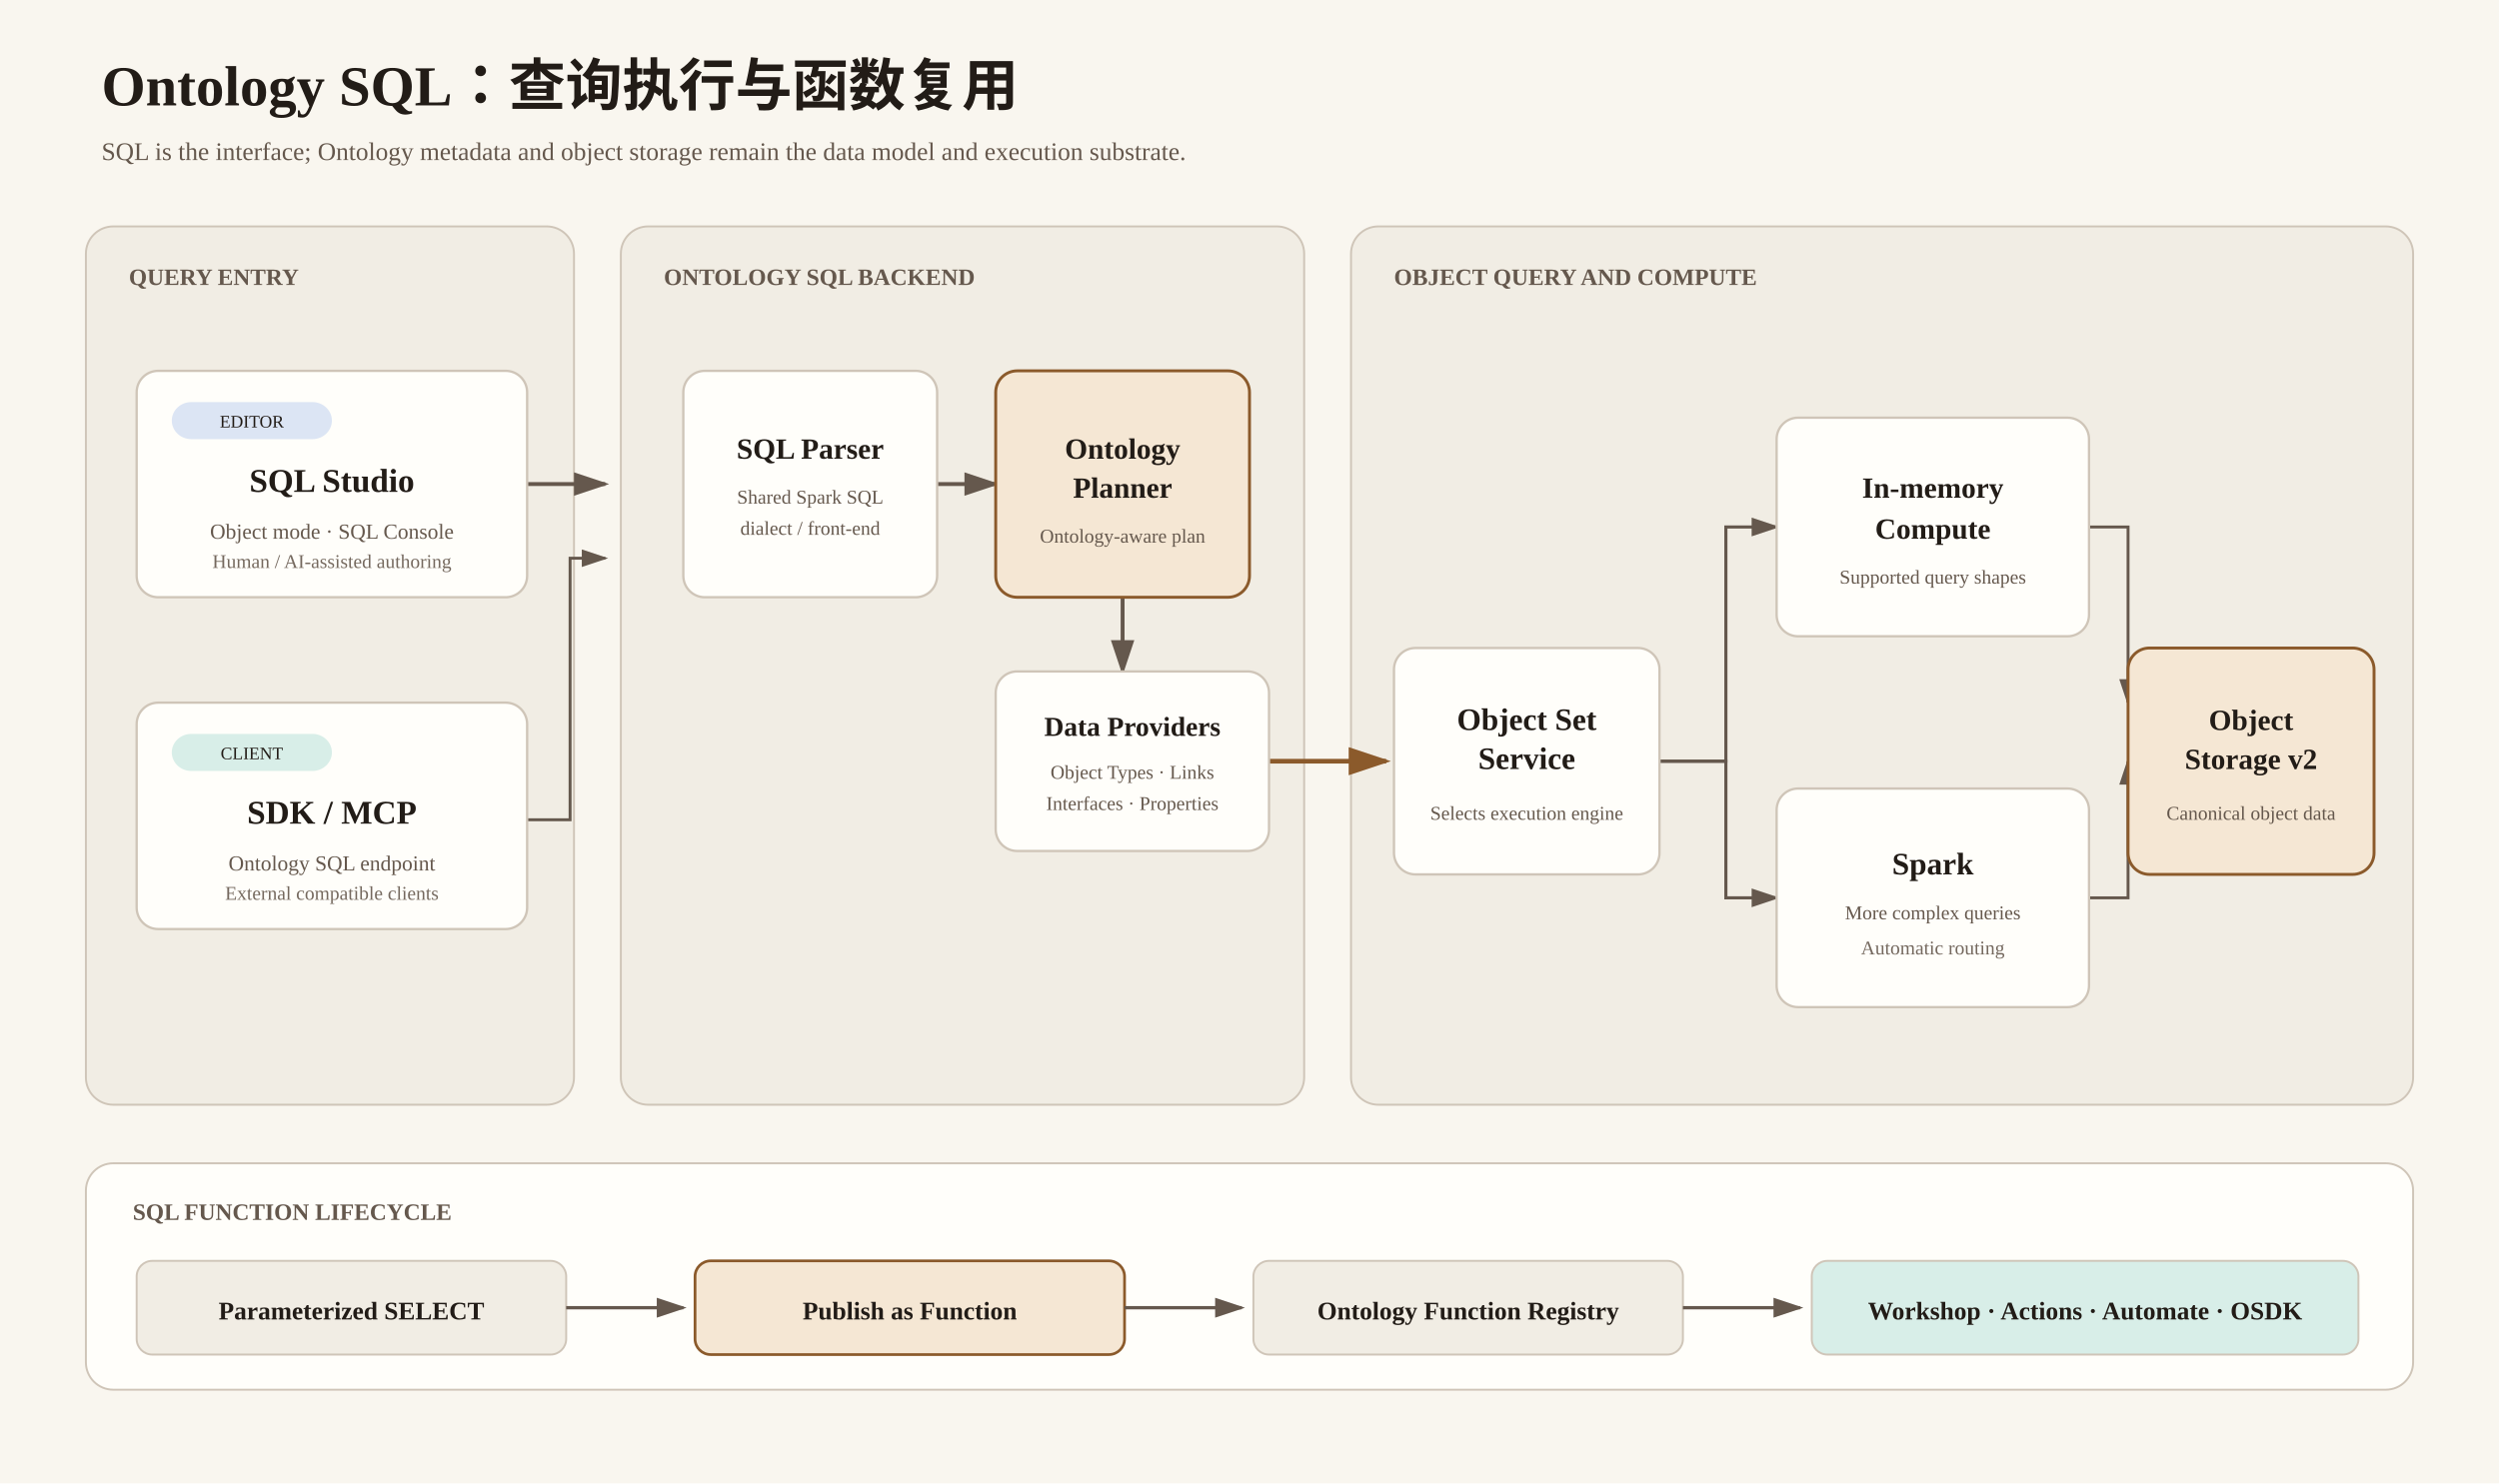
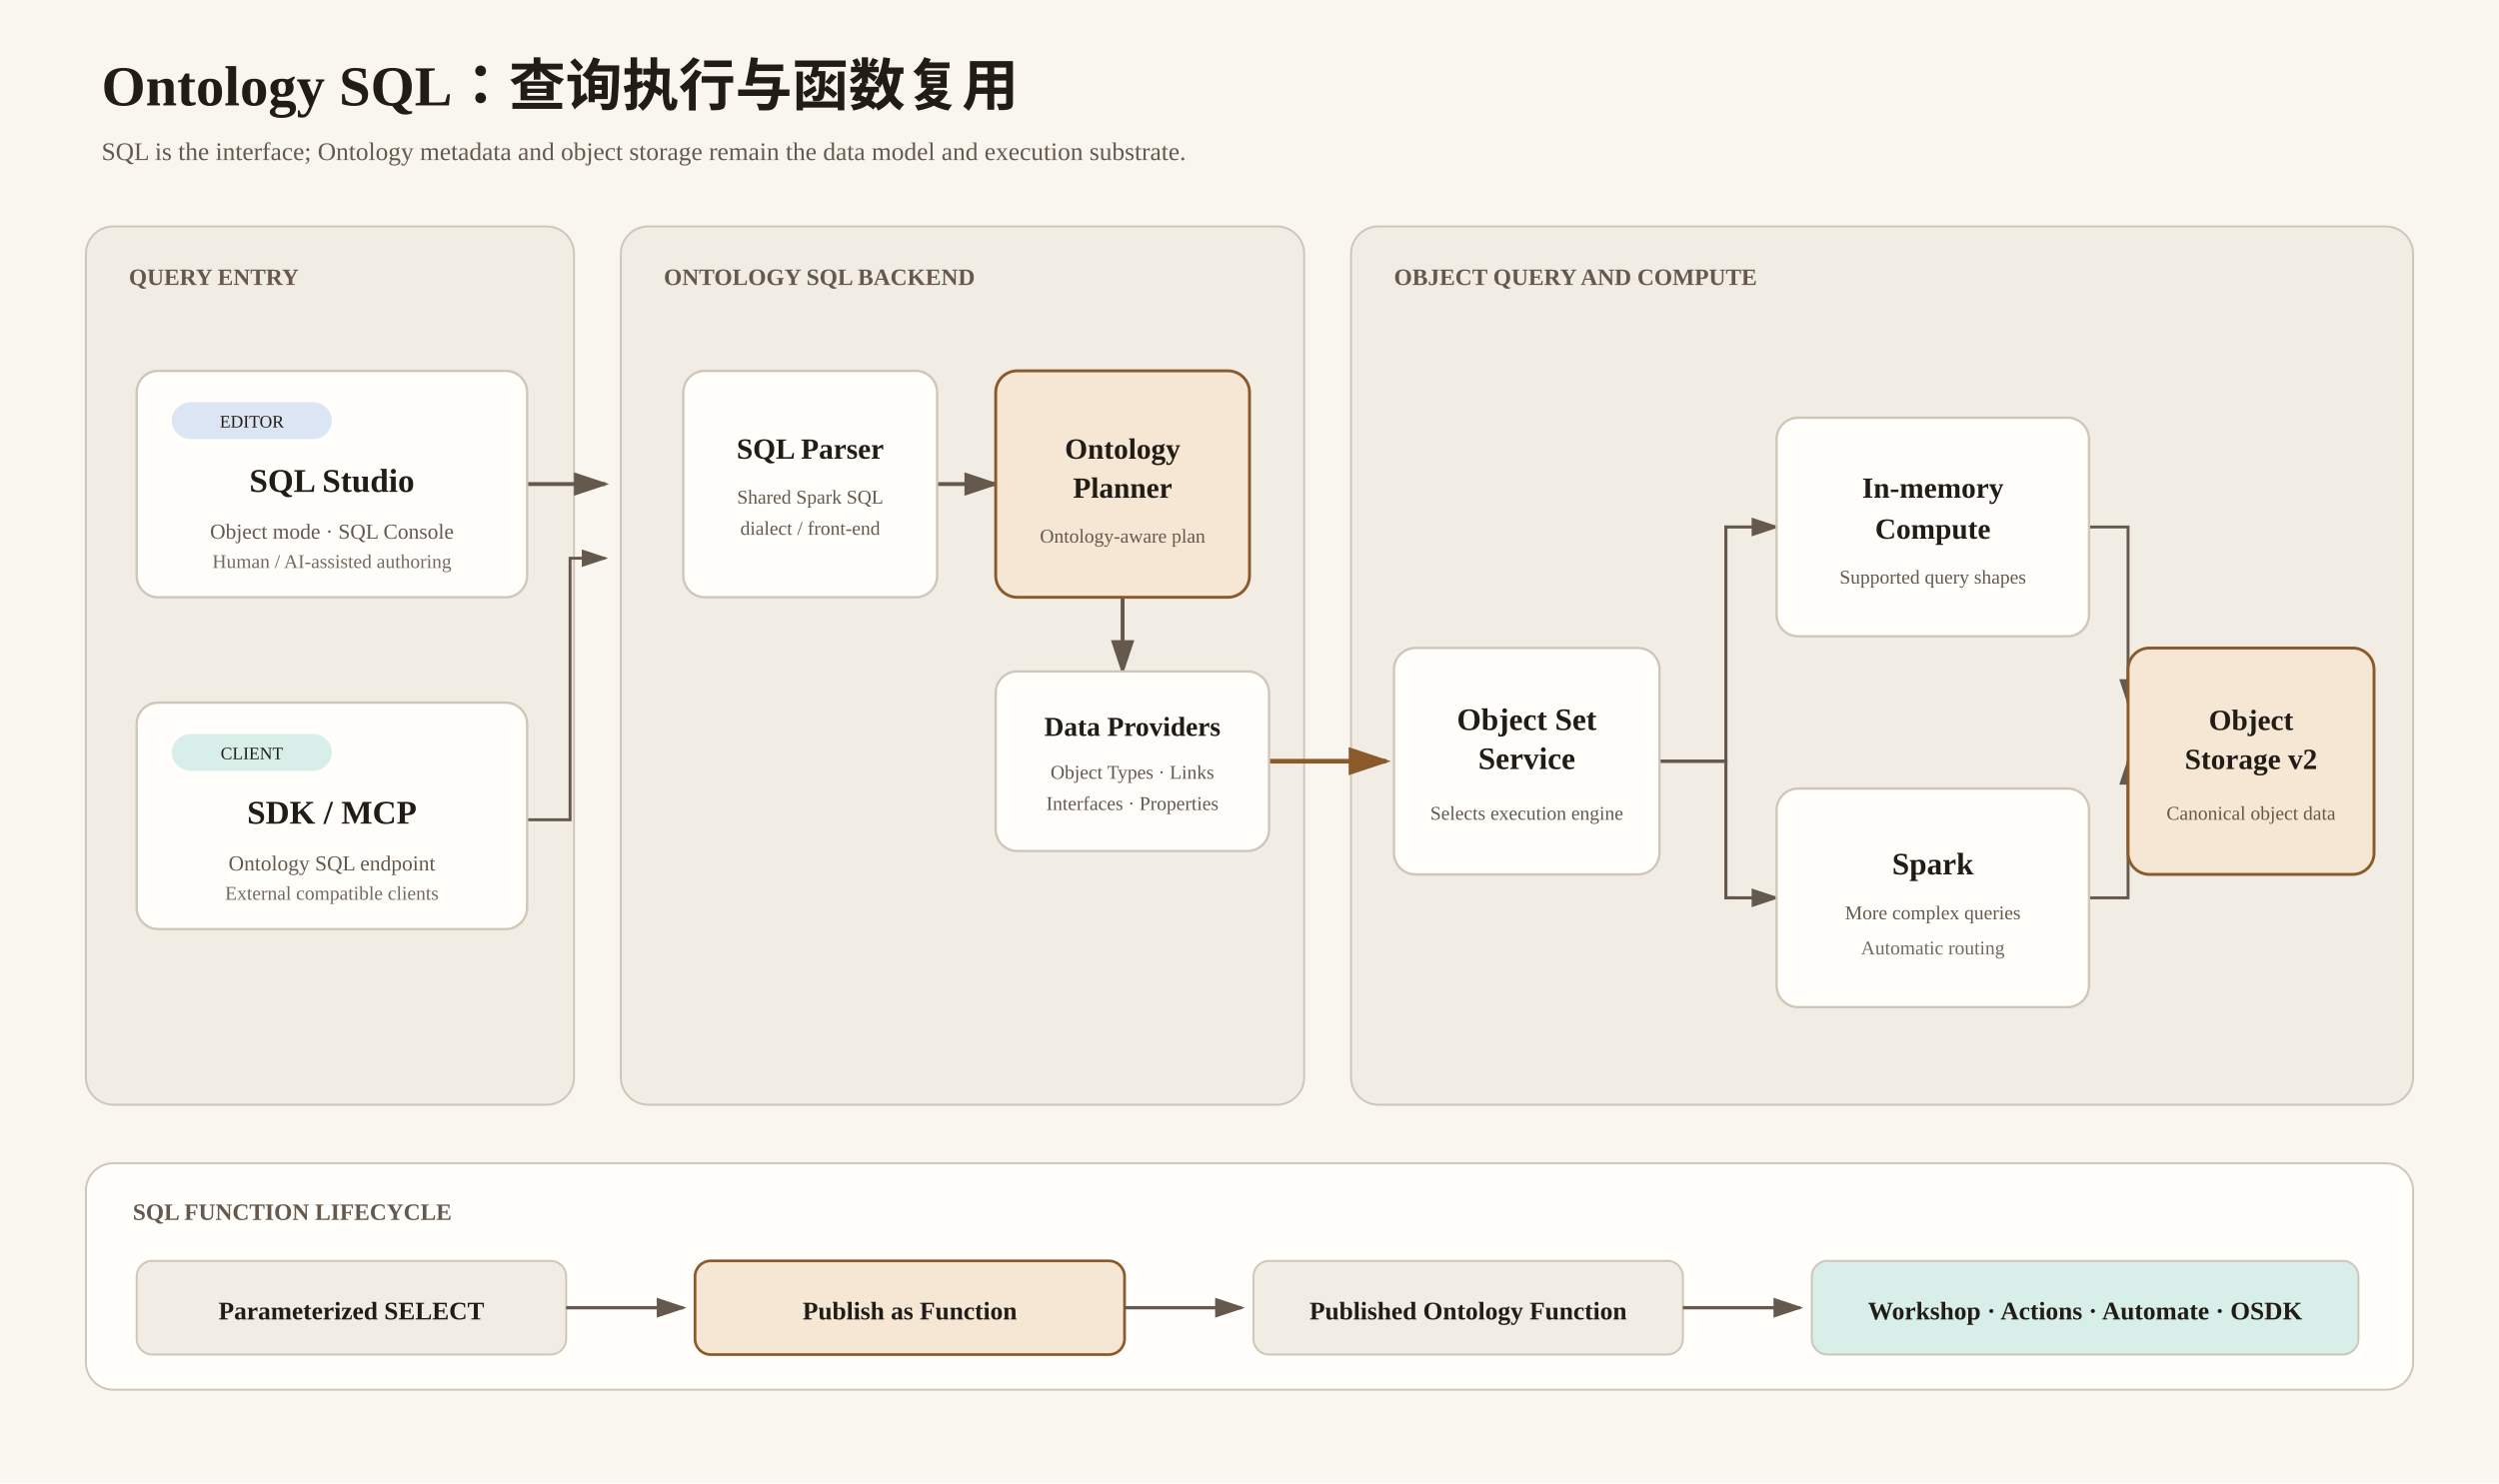
<svg xmlns="http://www.w3.org/2000/svg" width="1280" height="760" viewBox="0 0 1280 760" role="img" aria-labelledby="ontology-sql-title ontology-sql-desc">
  <defs>
    <marker id="arrow" markerWidth="10" markerHeight="10" refX="8" refY="3" orient="auto">
      <path d="M0 0L9 3L0 6Z" fill="#65584D" />
    </marker>
    <marker id="arrow-accent" markerWidth="10" markerHeight="10" refX="8" refY="3" orient="auto">
      <path d="M0 0L9 3L0 6Z" fill="#8B5A2B" />
    </marker>
  </defs>
  <rect width="1280" height="760" fill="#F9F6EF" />
  <text x="52" y="54" font-size="29" font-weight="650" fill="#221C17">Ontology SQL：查询执行与函数复用</text>
  <text x="52" y="82" font-size="13" fill="#65584D">SQL is the interface; Ontology metadata and object storage remain the data model and execution substrate.</text>
  <rect x="44" y="116" width="250" height="450" rx="14" fill="#F1EDE4" stroke="#CFC5B8" />
  <text x="66" y="146" font-size="12" font-weight="650" fill="#65584D">QUERY ENTRY</text>
  <rect x="318" y="116" width="350" height="450" rx="14" fill="#F1EDE4" stroke="#CFC5B8" />
  <text x="340" y="146" font-size="12" font-weight="650" fill="#65584D">ONTOLOGY SQL BACKEND</text>
  <rect x="692" y="116" width="544" height="450" rx="14" fill="#F1EDE4" stroke="#CFC5B8" />
  <text x="714" y="146" font-size="12" font-weight="650" fill="#65584D">OBJECT QUERY AND COMPUTE</text>
  <path d="M270 248 H310" fill="none" stroke="#65584D" stroke-width="2" marker-end="url(#arrow)" />
  <path d="M270 420 H292 V286 H310" fill="none" stroke="#65584D" stroke-width="1.5" marker-end="url(#arrow)" />
  <path d="M480 248 H510" fill="none" stroke="#65584D" stroke-width="2" marker-end="url(#arrow)" />
  <path d="M575 306 V344" fill="none" stroke="#65584D" stroke-width="2" marker-end="url(#arrow)" />
  <path d="M650 390 H710" fill="none" stroke="#8B5A2B" stroke-width="2.4" marker-end="url(#arrow-accent)" />
  <path d="M850 390 H884 V270 H910" fill="none" stroke="#65584D" stroke-width="1.6" marker-end="url(#arrow)" />
  <path d="M850 390 H884 V460 H910" fill="none" stroke="#65584D" stroke-width="1.6" marker-end="url(#arrow)" />
  <path d="M1070 270 H1090 V360" fill="none" stroke="#65584D" stroke-width="1.5" marker-end="url(#arrow)" />
  <path d="M1070 460 H1090 V390" fill="none" stroke="#65584D" stroke-width="1.5" marker-end="url(#arrow)" />
  <rect x="70" y="190" width="200" height="116" rx="11" fill="#FFFEFA" stroke="#CFC5B8" stroke-width="1.2" />
  <rect x="88" y="206" width="82" height="19" rx="10" fill="#DCE5F4" />
  <text x="129" y="219" text-anchor="middle" font-size="9" fill="#221C17">EDITOR</text>
  <text x="170" y="252" text-anchor="middle" font-size="17" font-weight="650" fill="#221C17">SQL Studio</text>
  <text x="170" y="276" text-anchor="middle" font-size="11" fill="#65584D">Object mode · SQL Console</text>
  <text x="170" y="291" text-anchor="middle" font-size="10" fill="#75695F">Human / AI-assisted authoring</text>
  <rect x="70" y="360" width="200" height="116" rx="11" fill="#FFFEFA" stroke="#CFC5B8" stroke-width="1.2" />
  <rect x="88" y="376" width="82" height="19" rx="10" fill="#D8EEE8" />
  <text x="129" y="389" text-anchor="middle" font-size="9" fill="#221C17">CLIENT</text>
  <text x="170" y="422" text-anchor="middle" font-size="17" font-weight="650" fill="#221C17">SDK / MCP</text>
  <text x="170" y="446" text-anchor="middle" font-size="11" fill="#65584D">Ontology SQL endpoint</text>
  <text x="170" y="461" text-anchor="middle" font-size="10" fill="#75695F">External compatible clients</text>
  <rect x="350" y="190" width="130" height="116" rx="11" fill="#FFFEFA" stroke="#CFC5B8" stroke-width="1.2" />
  <text x="415" y="235" text-anchor="middle" font-size="15" font-weight="650" fill="#221C17">SQL Parser</text>
  <text x="415" y="258" text-anchor="middle" font-size="10" fill="#65584D">Shared Spark SQL</text>
  <text x="415" y="274" text-anchor="middle" font-size="10" fill="#65584D">dialect / front-end</text>
  <rect x="510" y="190" width="130" height="116" rx="11" fill="#F5E7D4" stroke="#8B5A2B" stroke-width="1.5" />
  <text x="575" y="235" text-anchor="middle" font-size="15" font-weight="650" fill="#221C17">Ontology</text>
  <text x="575" y="255" text-anchor="middle" font-size="15" font-weight="650" fill="#221C17">Planner</text>
  <text x="575" y="278" text-anchor="middle" font-size="10" fill="#65584D">Ontology-aware plan</text>
  <rect x="510" y="344" width="140" height="92" rx="11" fill="#FFFEFA" stroke="#CFC5B8" stroke-width="1.2" />
  <text x="580" y="377" text-anchor="middle" font-size="14" font-weight="650" fill="#221C17">Data Providers</text>
  <text x="580" y="399" text-anchor="middle" font-size="10" fill="#65584D">Object Types · Links</text>
  <text x="580" y="415" text-anchor="middle" font-size="10" fill="#65584D">Interfaces · Properties</text>
  <rect x="714" y="332" width="136" height="116" rx="11" fill="#FFFEFA" stroke="#CFC5B8" stroke-width="1.2" />
  <text x="782" y="374" text-anchor="middle" font-size="16" font-weight="650" fill="#221C17">Object Set</text>
  <text x="782" y="394" text-anchor="middle" font-size="16" font-weight="650" fill="#221C17">Service</text>
  <text x="782" y="420" text-anchor="middle" font-size="10" fill="#65584D">Selects execution engine</text>
  <rect x="910" y="214" width="160" height="112" rx="11" fill="#FFFEFA" stroke="#CFC5B8" stroke-width="1.2" />
  <text x="990" y="255" text-anchor="middle" font-size="15" font-weight="650" fill="#221C17">In-memory</text>
  <text x="990" y="276" text-anchor="middle" font-size="15" font-weight="650" fill="#221C17">Compute</text>
  <text x="990" y="299" text-anchor="middle" font-size="10" fill="#65584D">Supported query shapes</text>
  <rect x="910" y="404" width="160" height="112" rx="11" fill="#FFFEFA" stroke="#CFC5B8" stroke-width="1.2" />
  <text x="990" y="448" text-anchor="middle" font-size="16" font-weight="650" fill="#221C17">Spark</text>
  <text x="990" y="471" text-anchor="middle" font-size="10" fill="#65584D">More complex queries</text>
  <text x="990" y="489" text-anchor="middle" font-size="10" fill="#75695F">Automatic routing</text>
  <rect x="1090" y="332" width="126" height="116" rx="11" fill="#F5E7D4" stroke="#8B5A2B" stroke-width="1.5" />
  <text x="1153" y="374" text-anchor="middle" font-size="15" font-weight="650" fill="#221C17">Object</text>
  <text x="1153" y="394" text-anchor="middle" font-size="15" font-weight="650" fill="#221C17">Storage v2</text>
  <text x="1153" y="420" text-anchor="middle" font-size="10" fill="#65584D">Canonical object data</text>
  <rect x="44" y="596" width="1192" height="116" rx="14" fill="#FFFEFA" stroke="#CFC5B8" />
  <text x="68" y="625" font-size="12" font-weight="650" fill="#65584D">SQL FUNCTION LIFECYCLE</text>
  <rect x="70" y="646" width="220" height="48" rx="8" fill="#F1EDE4" stroke="#CFC5B8" />
  <text x="180" y="676" text-anchor="middle" font-size="13" font-weight="650" fill="#221C17">Parameterized SELECT</text>
  <path d="M290 670 H350" stroke="#65584D" stroke-width="1.7" fill="none" marker-end="url(#arrow)" />
  <rect x="356" y="646" width="220" height="48" rx="8" fill="#F5E7D4" stroke="#8B5A2B" stroke-width="1.4" />
  <text x="466" y="676" text-anchor="middle" font-size="13" font-weight="650" fill="#221C17">Publish as Function</text>
  <path d="M576 670 H636" stroke="#65584D" stroke-width="1.7" fill="none" marker-end="url(#arrow)" />
  <rect x="642" y="646" width="220" height="48" rx="8" fill="#F1EDE4" stroke="#CFC5B8" />
-   <text x="752" y="676" text-anchor="middle" font-size="13" font-weight="650" fill="#221C17">Ontology Function Registry</text>
+   <text x="752" y="676" text-anchor="middle" font-size="13" font-weight="650" fill="#221C17">Published Ontology Function</text>
  <path d="M862 670 H922" stroke="#65584D" stroke-width="1.7" fill="none" marker-end="url(#arrow)" />
  <rect x="928" y="646" width="280" height="48" rx="8" fill="#D8EEE8" stroke="#CFC5B8" />
  <text x="1068" y="676" text-anchor="middle" font-size="13" font-weight="650" fill="#221C17">Workshop · Actions · Automate · OSDK</text>
</svg>
